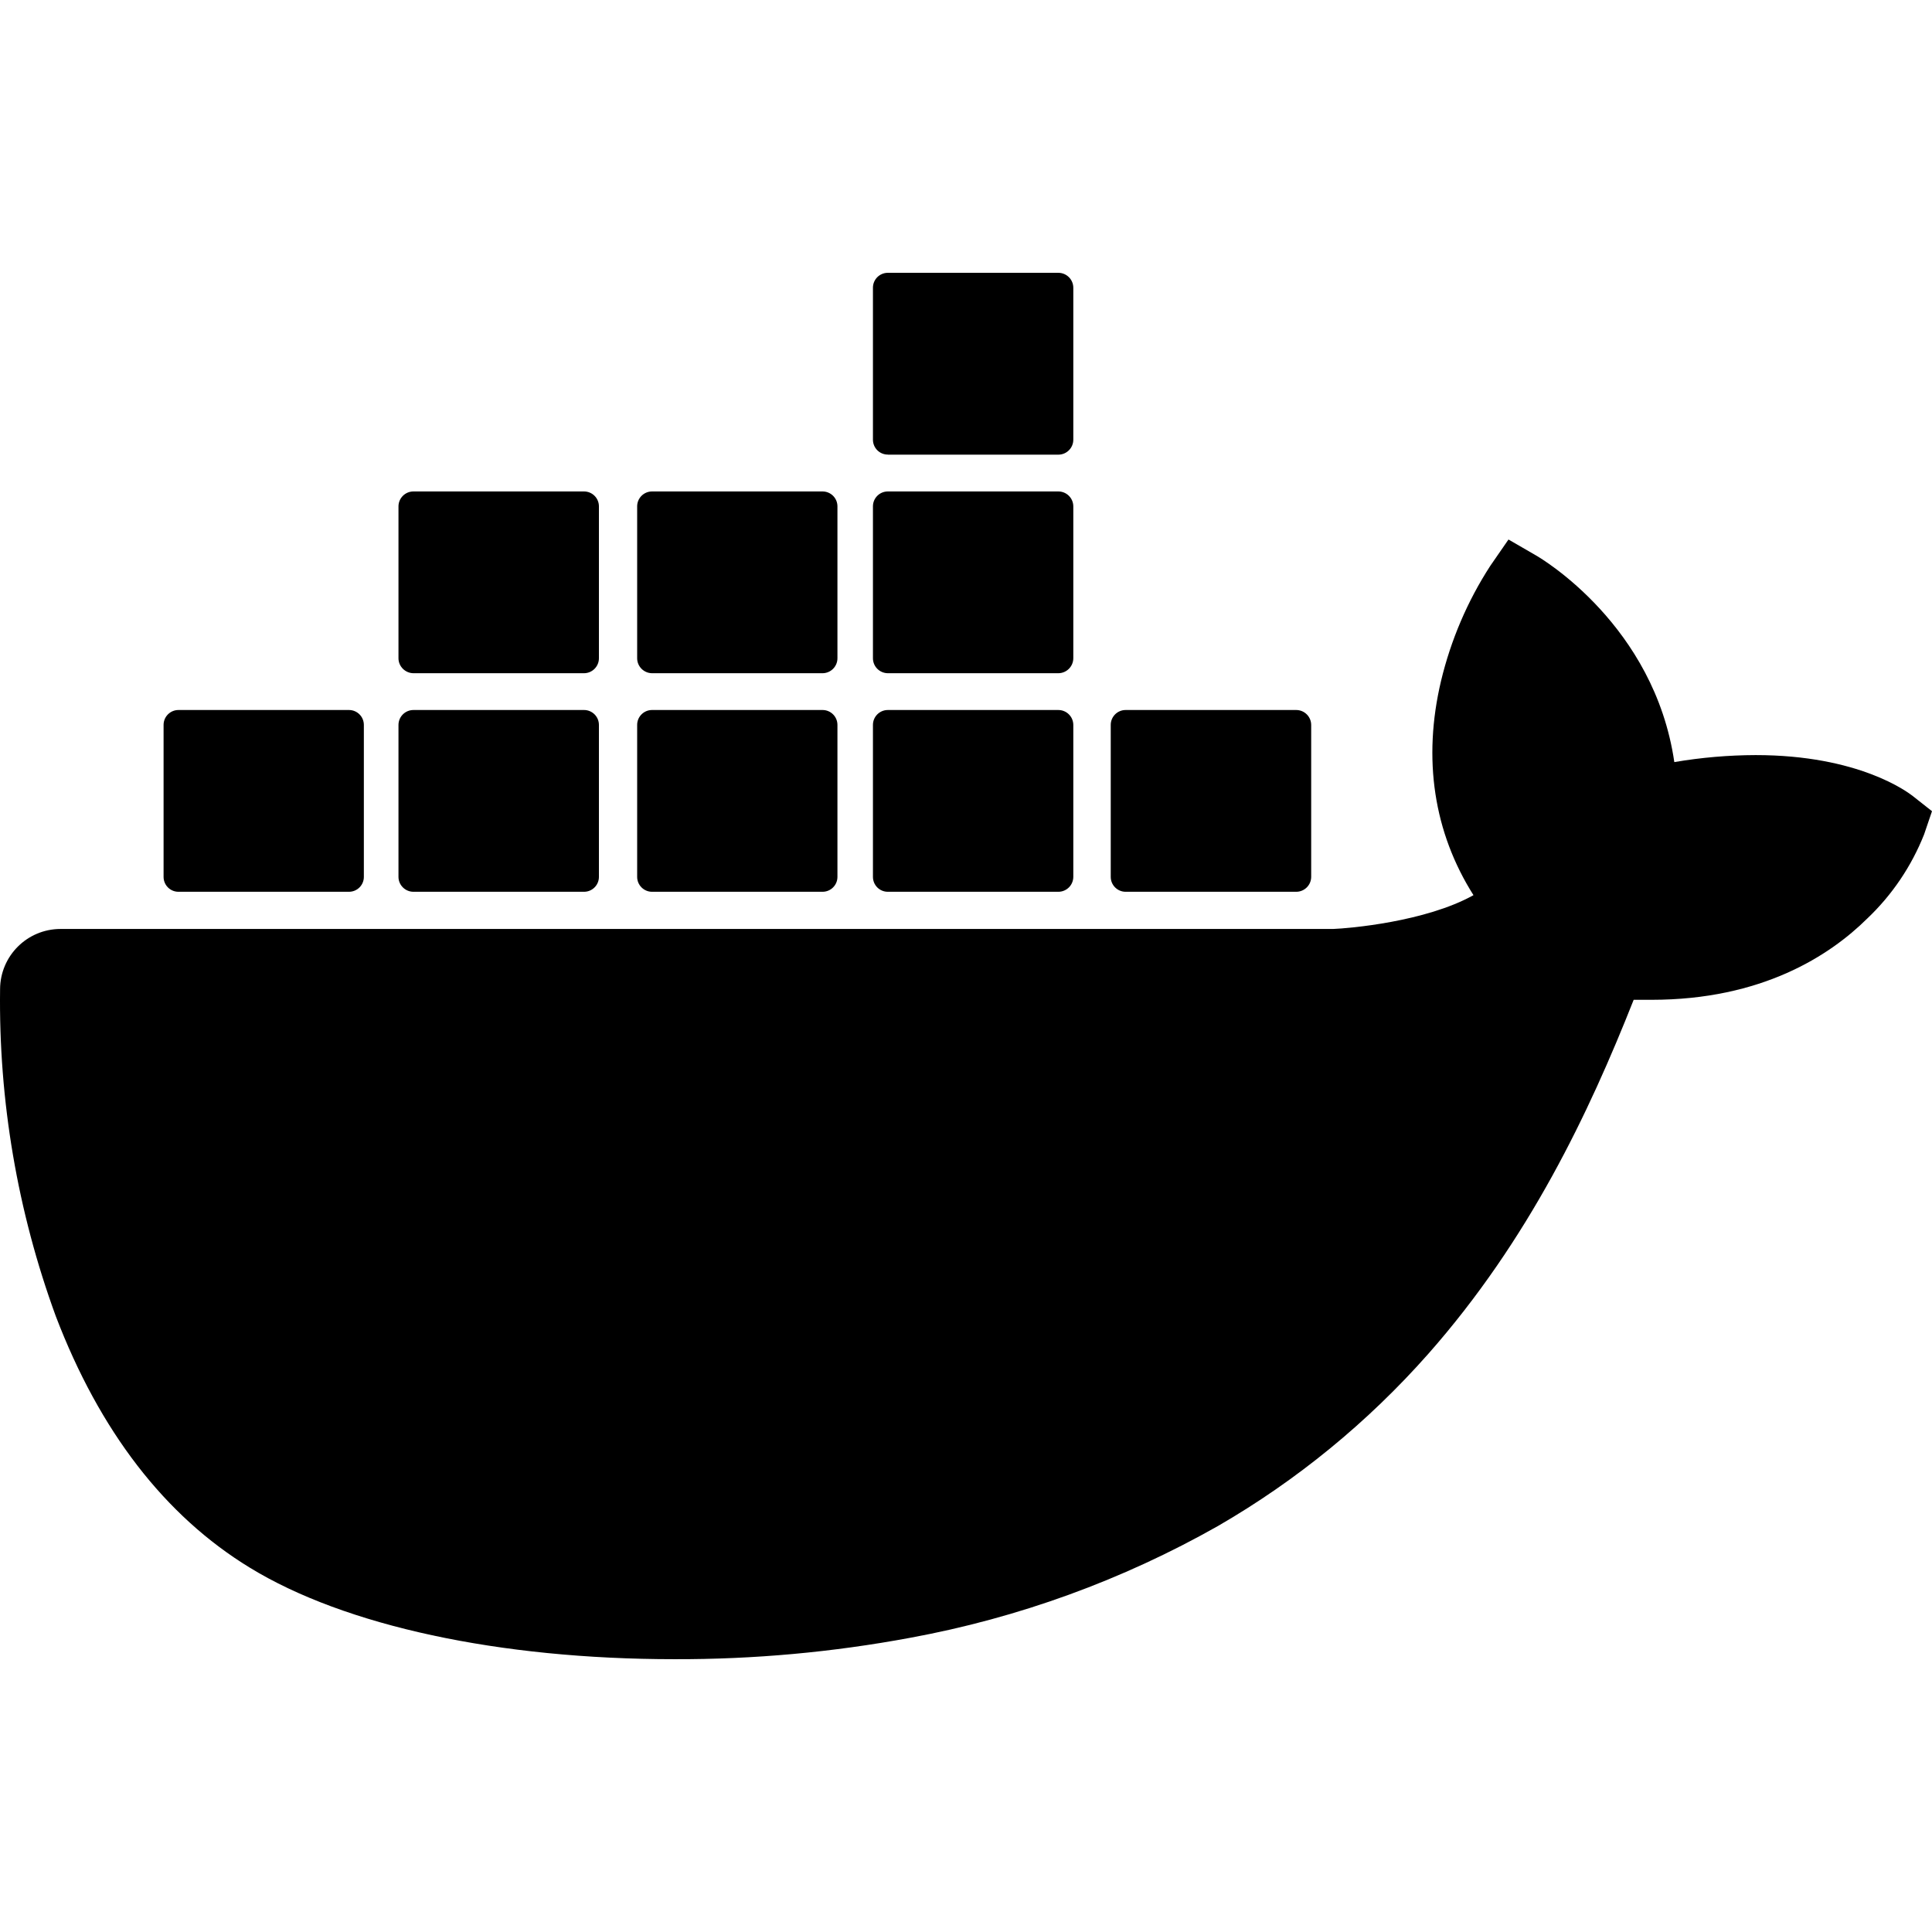
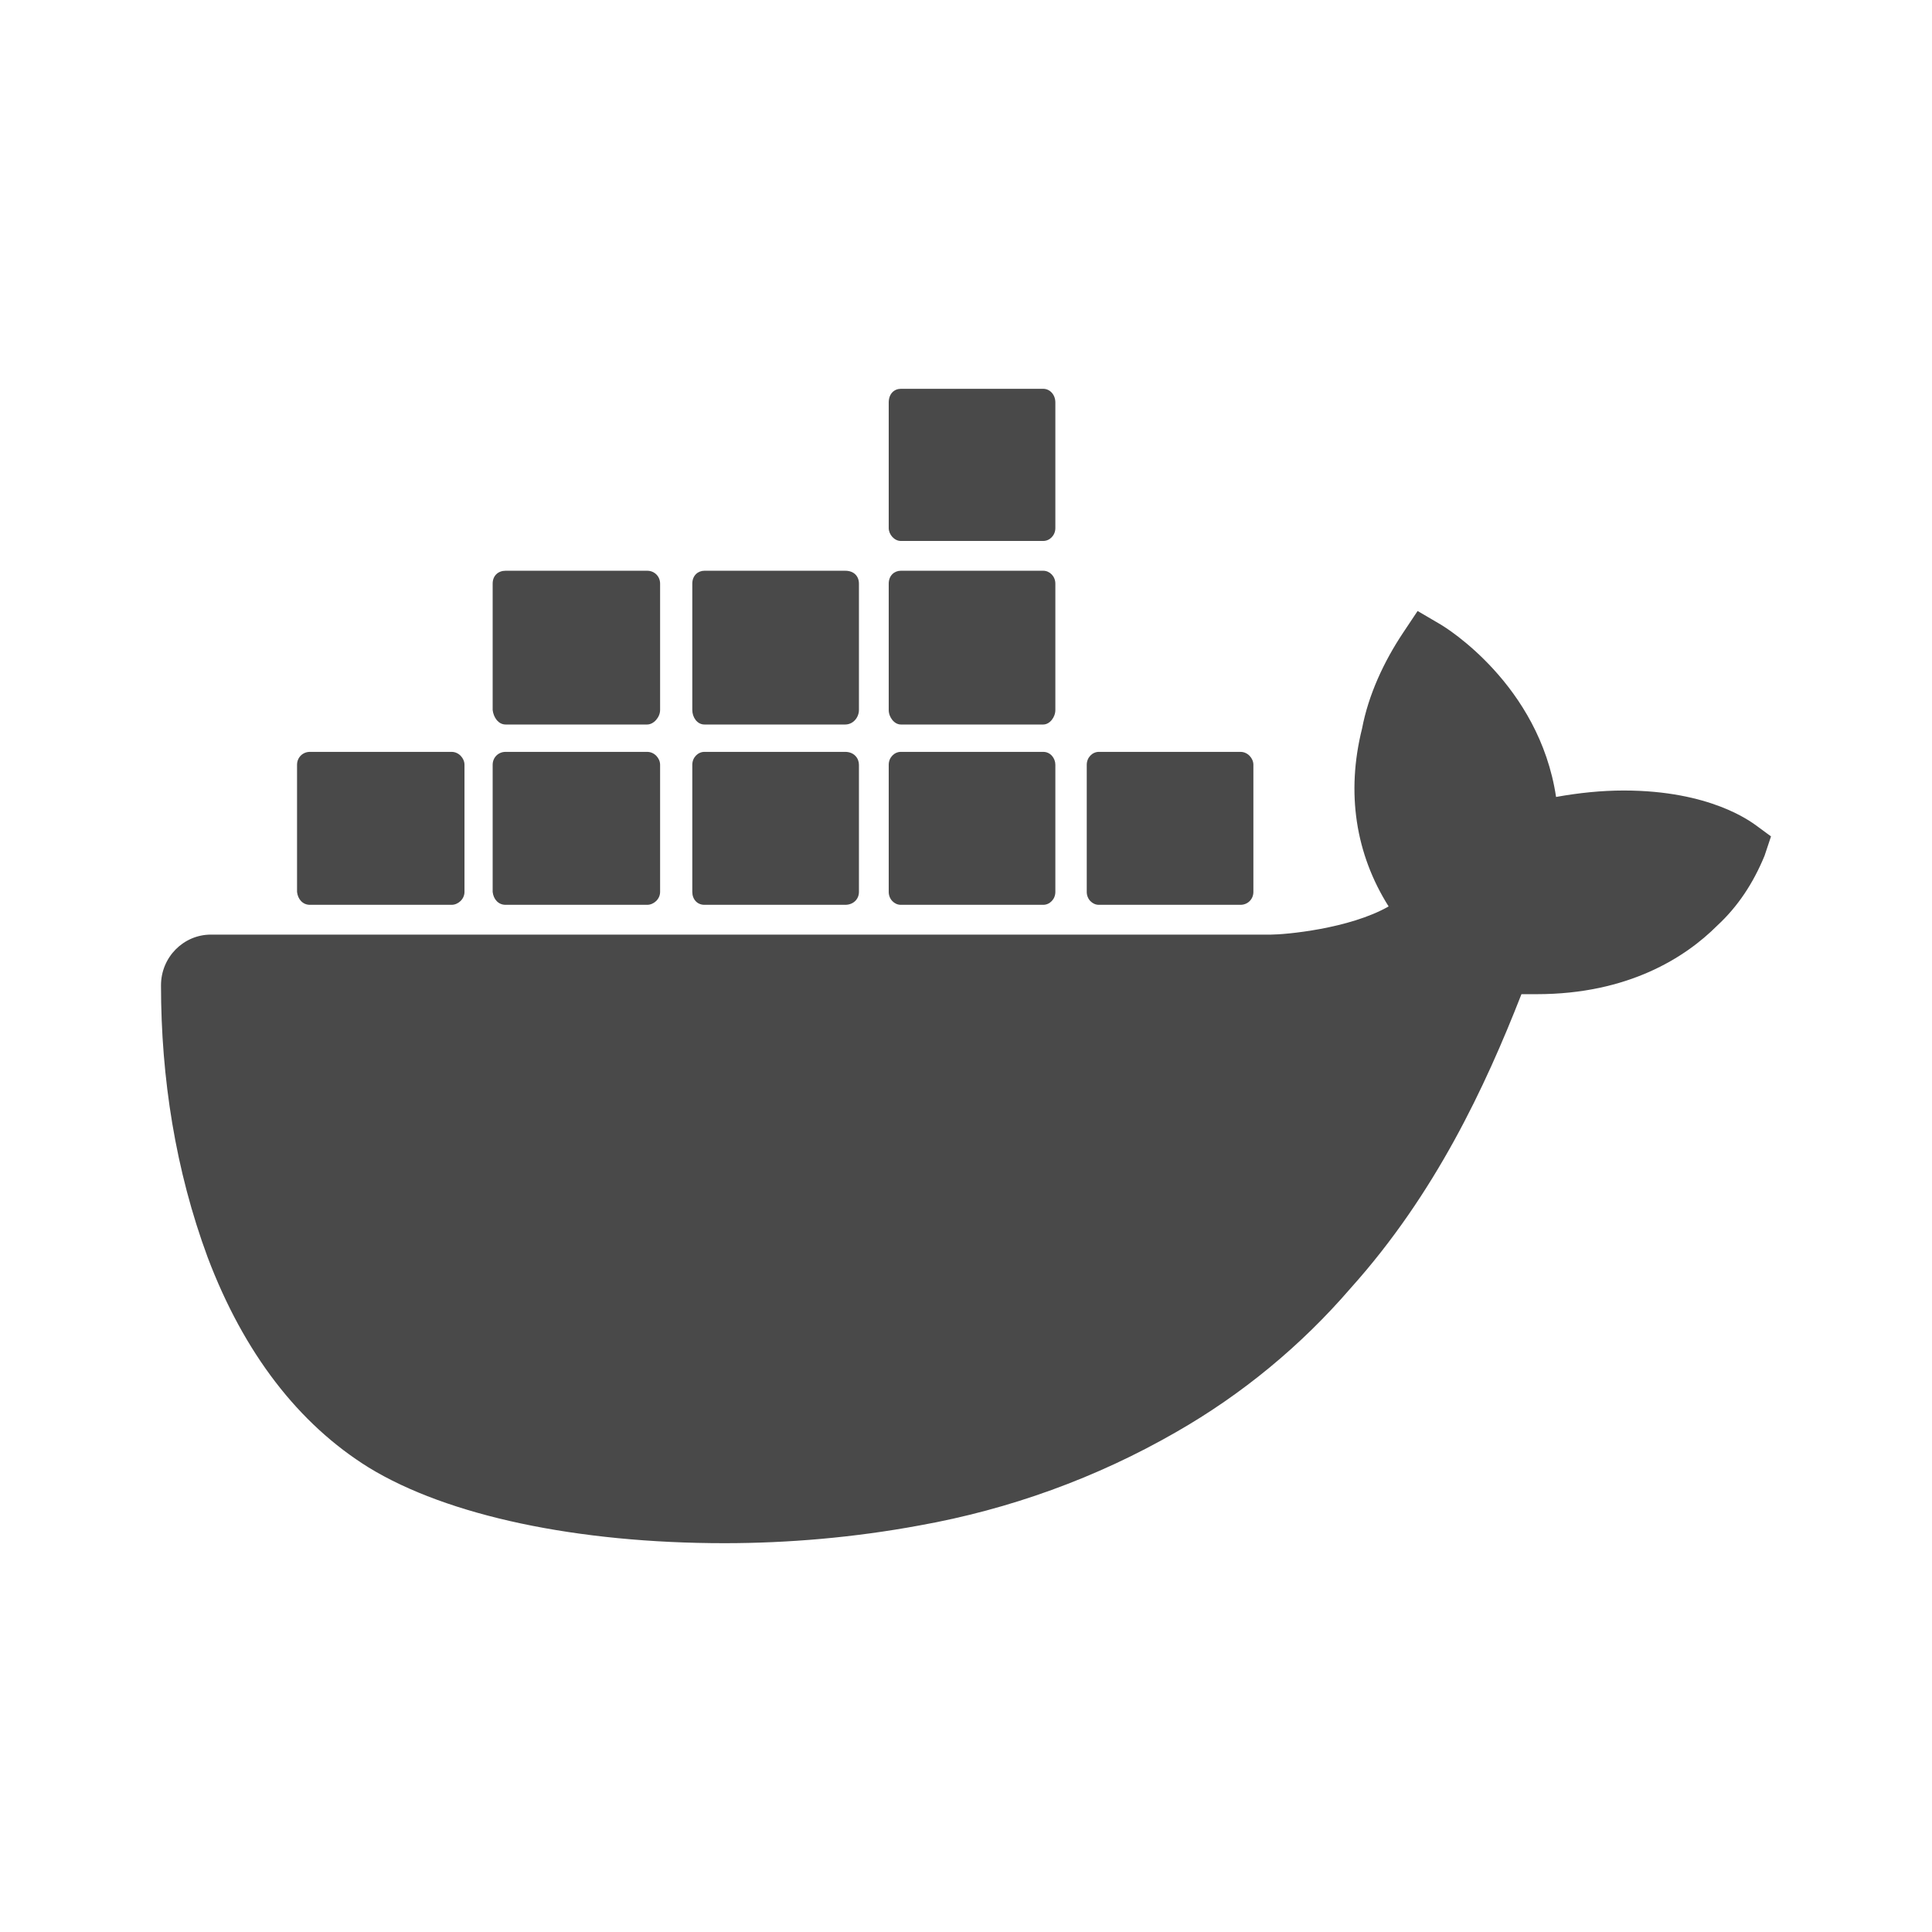
- <svg xmlns="http://www.w3.org/2000/svg" role="img" viewBox="0 0 24 24">
-   <path d="M13.983 11.078h2.119a.186.186 0 00.186-.185V9.006a.186.186 0 00-.186-.186h-2.119a.185.185 0 00-.185.185v1.888c0 .102.083.185.185.185m-2.954-5.43h2.118a.186.186 0 00.186-.186V3.574a.186.186 0 00-.186-.185h-2.118a.185.185 0 00-.185.185v1.888c0 .102.082.185.185.185m0 2.716h2.118a.187.187 0 00.186-.186V6.29a.186.186 0 00-.186-.185h-2.118a.185.185 0 00-.185.185v1.887c0 .102.082.185.185.186m-2.93 0h2.12a.186.186 0 00.184-.186V6.29a.185.185 0 00-.185-.185H8.1a.185.185 0 00-.185.185v1.887c0 .102.083.185.185.186m-2.964 0h2.119a.186.186 0 00.185-.186V6.29a.185.185 0 00-.185-.185H5.136a.186.186 0 00-.186.185v1.887c0 .102.084.185.186.186m5.893 2.715h2.118a.186.186 0 00.186-.185V9.006a.186.186 0 00-.186-.186h-2.118a.185.185 0 00-.185.185v1.888c0 .102.082.185.185.185m-2.93 0h2.12a.185.185 0 00.184-.185V9.006a.185.185 0 00-.184-.186h-2.12a.185.185 0 00-.184.185v1.888c0 .102.083.185.185.185m-2.964 0h2.119a.185.185 0 00.185-.185V9.006a.185.185 0 00-.184-.186h-2.12a.186.186 0 00-.186.186v1.887c0 .102.084.185.186.185m-2.92 0h2.12a.185.185 0 00.184-.185V9.006a.185.185 0 00-.184-.186h-2.12a.185.185 0 00-.184.185v1.888c0 .102.082.185.185.185M23.763 9.89c-.065-.051-.672-.51-1.954-.51-.338.001-.676.03-1.01.087-.248-1.7-1.653-2.53-1.716-2.566l-.344-.199-.226.327c-.284.438-.49.922-.612 1.43-.23.97-.09 1.882.403 2.661-.595.332-1.55.413-1.744.42H.751a.751.751 0 00-.75.748 11.376 11.376 0 00.692 4.062c.545 1.428 1.355 2.48 2.41 3.124 1.18.723 3.1 1.137 5.275 1.137.983.003 1.963-.086 2.93-.266a12.248 12.248 0 003.823-1.389c.98-.567 1.86-1.288 2.61-2.136 1.252-1.418 1.998-2.997 2.553-4.4h.221c1.372 0 2.215-.549 2.68-1.009.309-.293.55-.65.707-1.046l.098-.288Z" />
+ <svg xmlns="http://www.w3.org/2000/svg" width="24" height="24" viewBox="0 0 24 24">
+   <path fill="#494949" d="M21.81 10.25c-.06-.04-.56-.43-1.64-.43c-.28 0-.56.03-.84.08c-.21-1.4-1.38-2.11-1.43-2.14l-.29-.17l-.18.27c-.24.36-.43.77-.51 1.19c-.2.8-.08 1.56.33 2.21c-.49.28-1.29.35-1.46.35H2.62c-.34 0-.62.28-.62.63c0 1.15.18 2.3.58 3.38c.45 1.19 1.13 2.07 2 2.61c.98.6 2.59.94 4.42.94c.79 0 1.61-.07 2.42-.22c1.12-.2 2.2-.59 3.19-1.16A8.3 8.3 0 0 0 16.78 16c1.05-1.17 1.67-2.5 2.12-3.65h.19c1.14 0 1.85-.46 2.24-.85c.26-.24.45-.53.59-.87l.08-.24zm-17.96.99h1.76c.08 0 .16-.07.16-.16V9.5c0-.08-.07-.16-.16-.16H3.85c-.09 0-.16.07-.16.16v1.58c.01.09.07.16.16.16m2.43 0h1.76c.08 0 .16-.07.16-.16V9.5c0-.08-.07-.16-.16-.16H6.28c-.09 0-.16.07-.16.16v1.58c.01.09.07.16.16.16m2.47 0h1.75c.1 0 .17-.07.17-.16V9.5c0-.08-.06-.16-.17-.16H8.75c-.08 0-.15.07-.15.16v1.58c0 .09.06.16.15.16m2.44 0h1.77c.08 0 .15-.07.15-.16V9.5c0-.08-.06-.16-.15-.16h-1.77c-.08 0-.15.07-.15.16v1.58c0 .09.07.16.15.16M6.28 9h1.76c.08 0 .16-.09.16-.18V7.25c0-.09-.07-.16-.16-.16H6.28c-.09 0-.16.06-.16.16v1.57c.01.09.07.18.16.18m2.47 0h1.75c.1 0 .17-.09.17-.18V7.25c0-.09-.06-.16-.17-.16H8.75c-.08 0-.15.06-.15.16v1.57c0 .09.06.18.15.18m2.44 0h1.77c.08 0 .15-.09.15-.18V7.25c0-.09-.07-.16-.15-.16h-1.77c-.08 0-.15.06-.15.16v1.57c0 .09.07.18.15.18m0-2.28h1.77c.08 0 .15-.07.15-.16V5c0-.1-.07-.17-.15-.17h-1.77c-.08 0-.15.06-.15.17v1.56c0 .08.07.16.15.16m2.46 4.52h1.76c.09 0 .16-.07.16-.16V9.5c0-.08-.07-.16-.16-.16h-1.76c-.08 0-.15.07-.15.16v1.58c0 .09.07.16.15.16" />
</svg>
